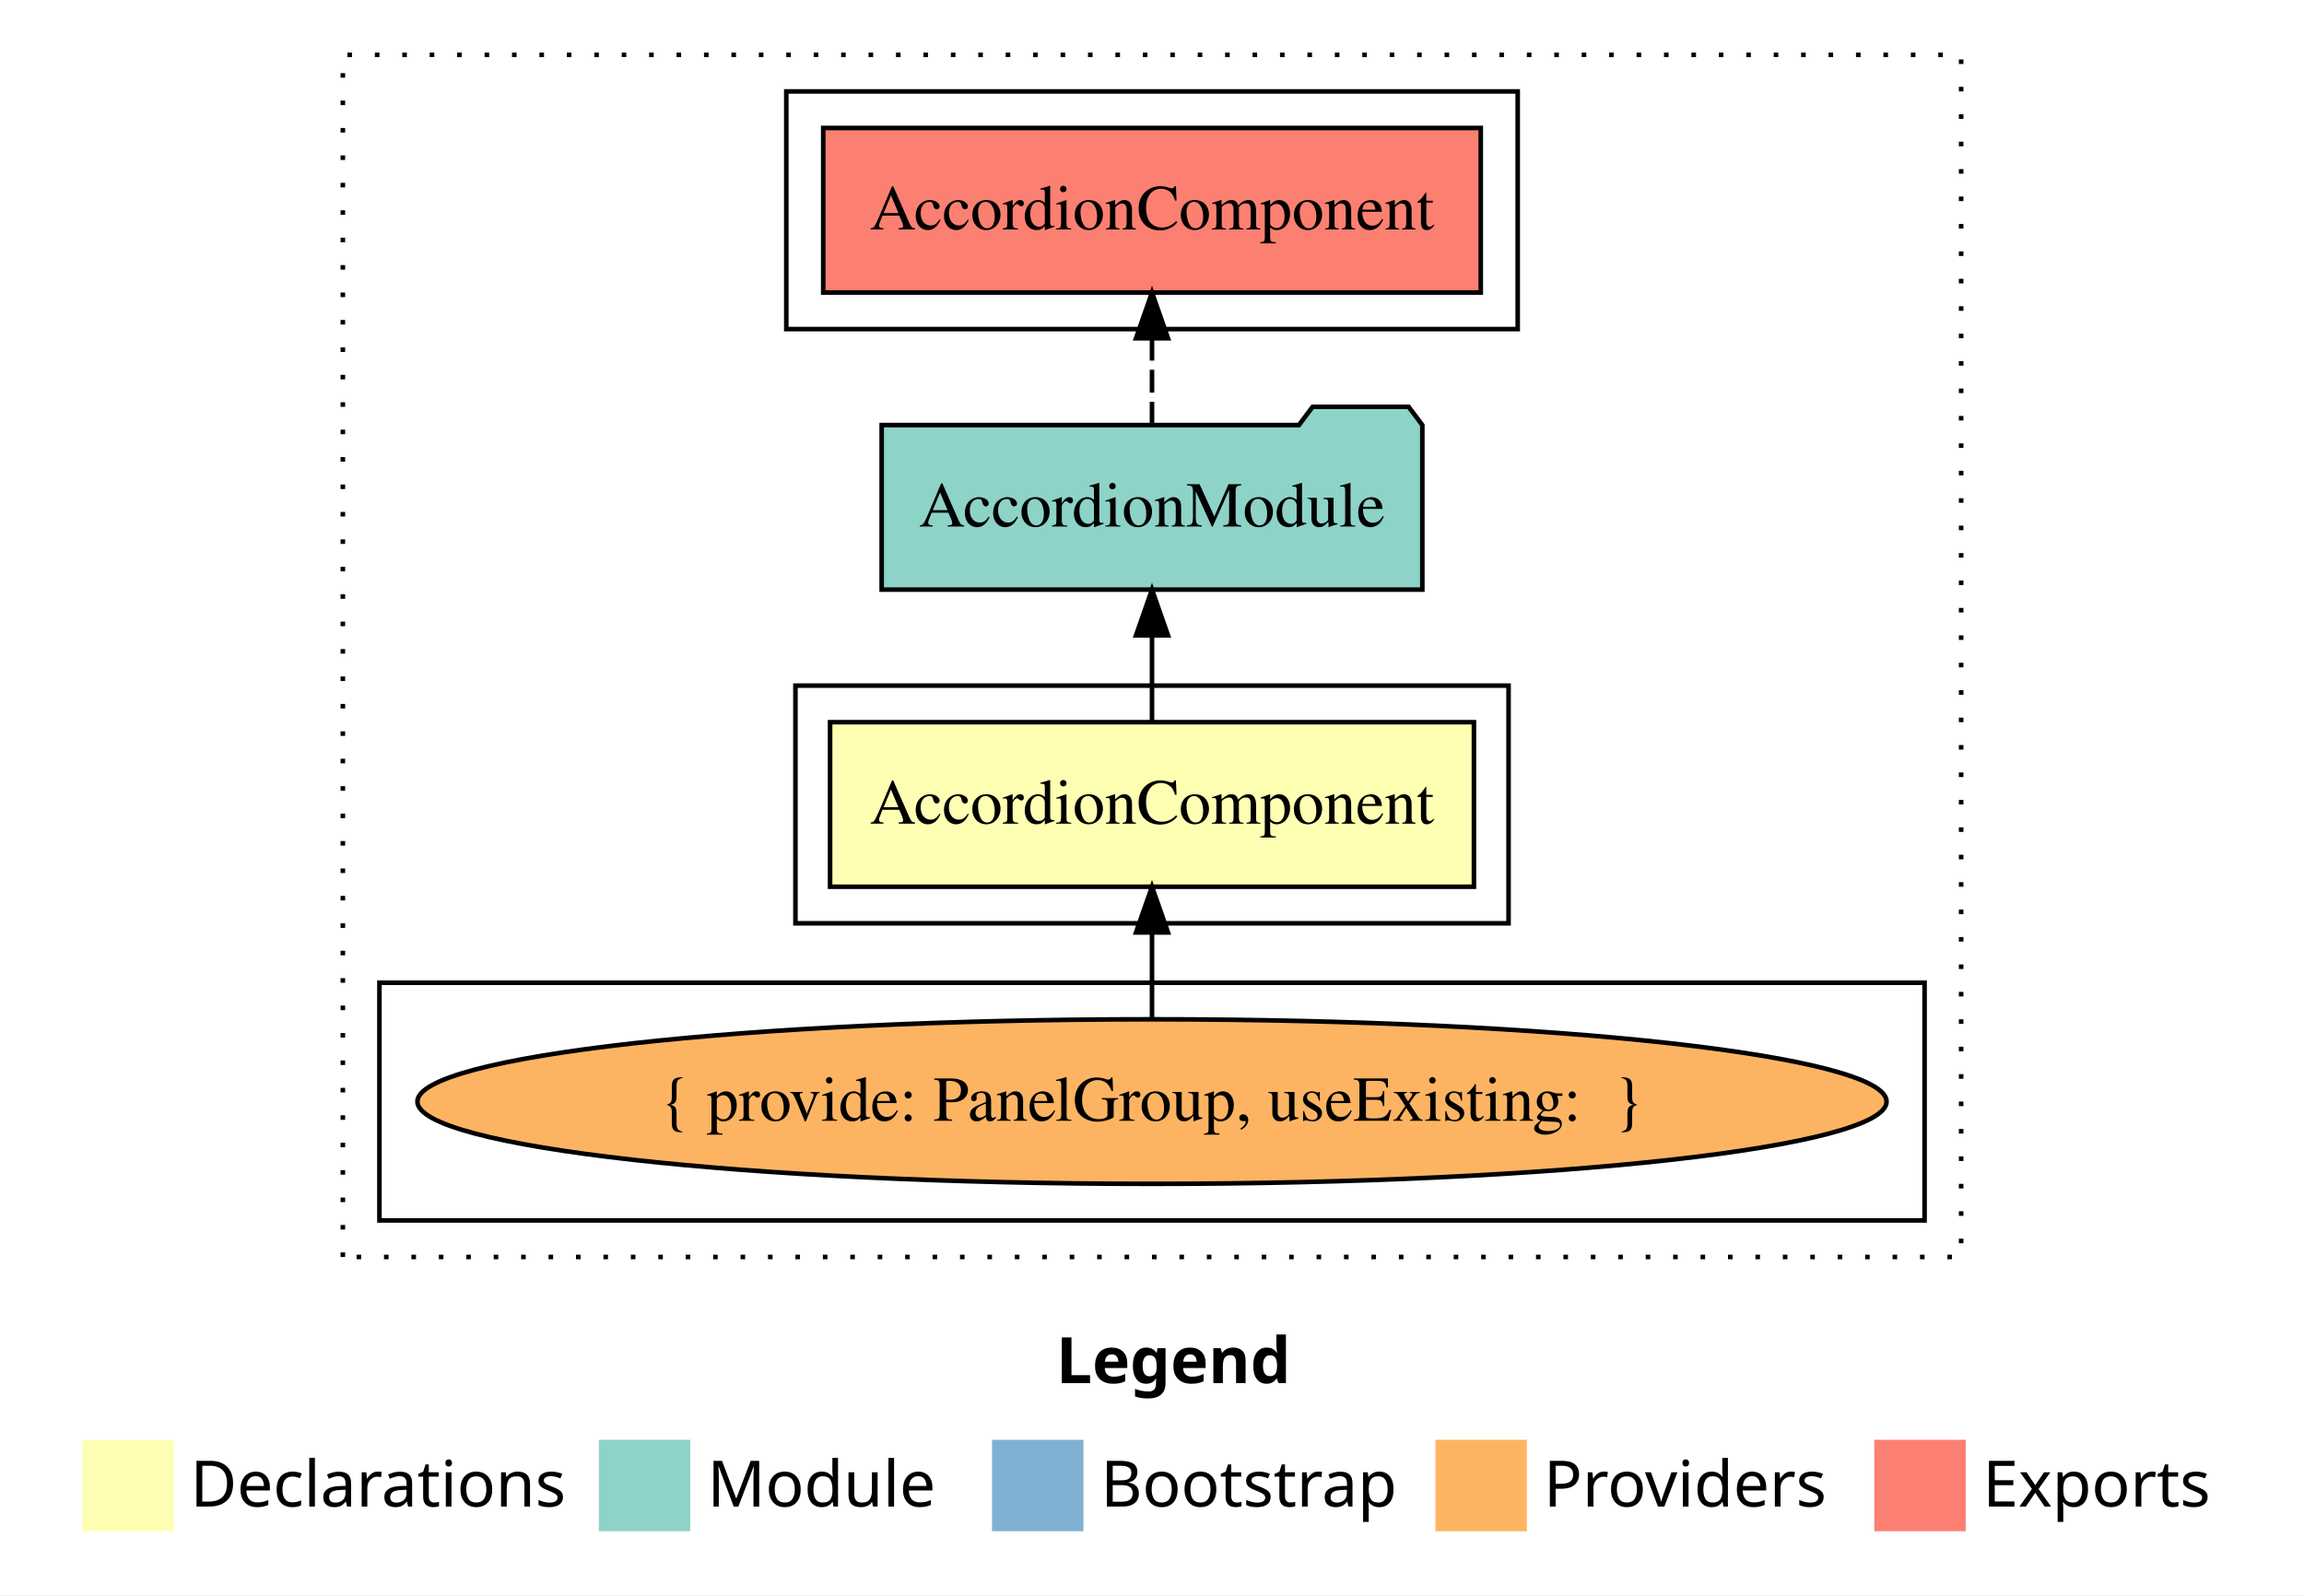
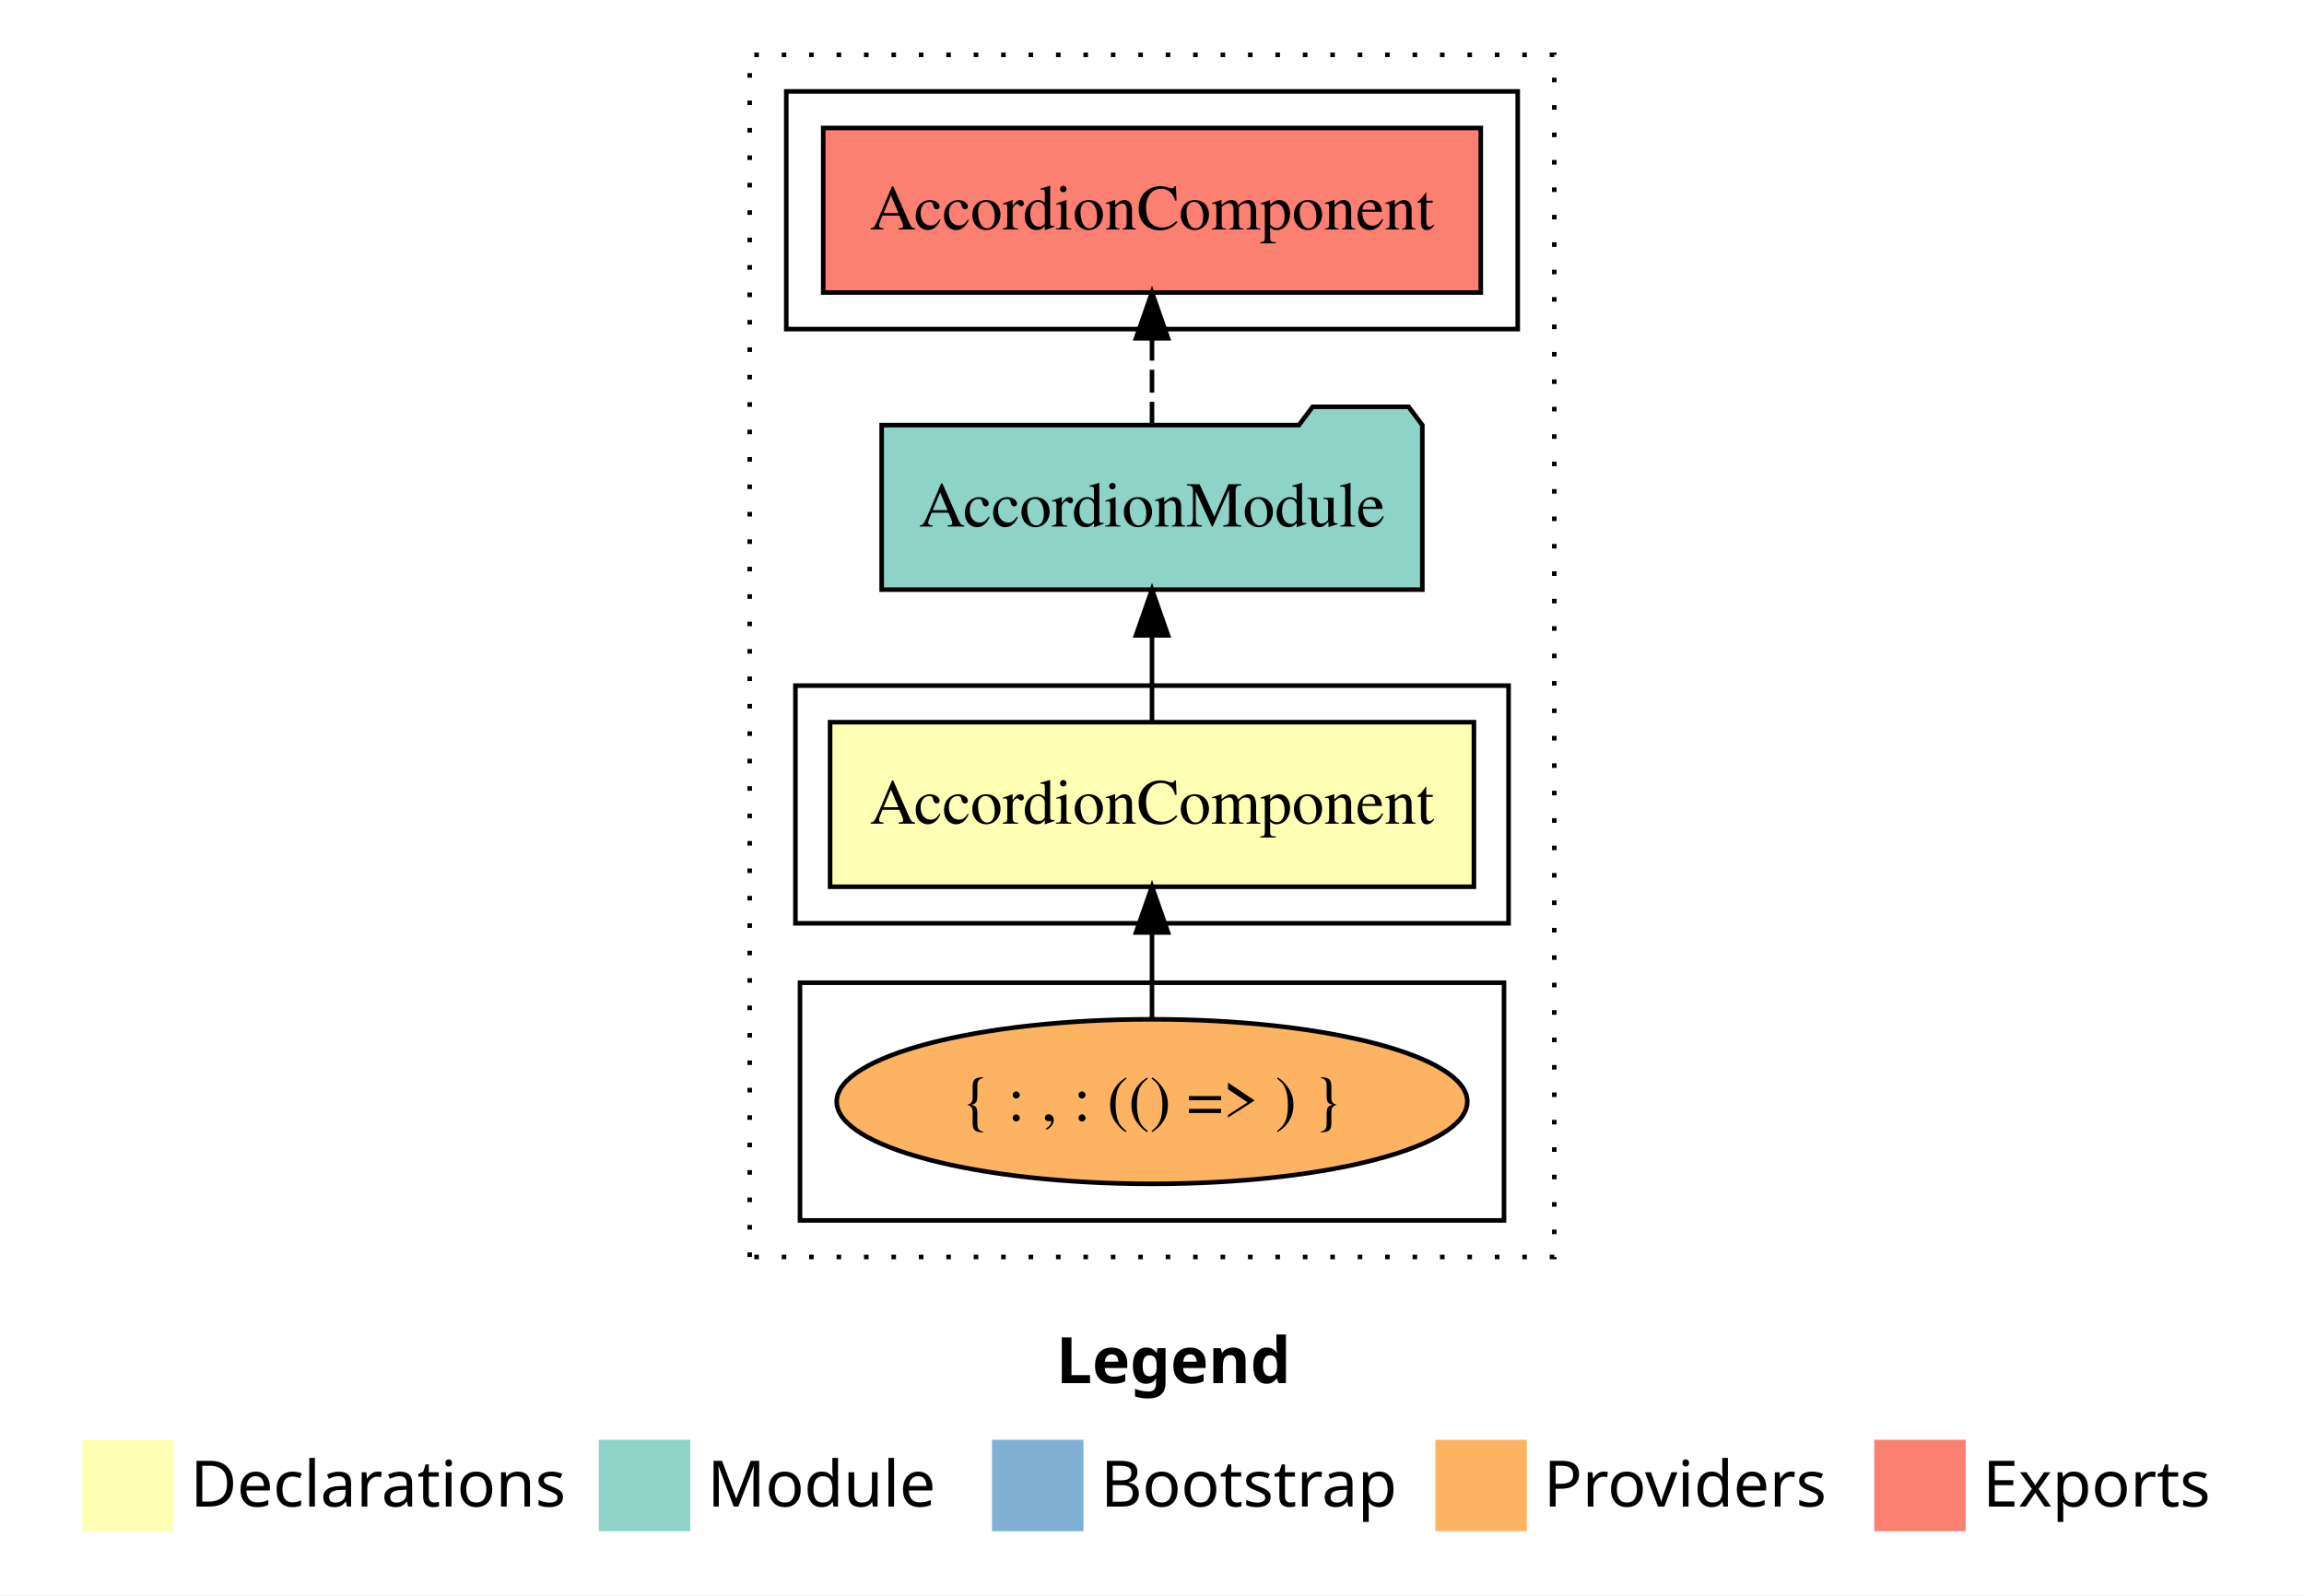
<svg xmlns="http://www.w3.org/2000/svg" width="504pt" height="349pt" viewBox="0.00 0.00 504.00 349.00">
  <g id="graph0" class="graph" transform="scale(1 1) rotate(0) translate(4 345)">
    <polygon fill="#ffffff" stroke="transparent" points="-4,4 -4,-345 500,-345 500,4 -4,4" />
    <text text-anchor="start" x="227.009" y="-42.4" font-family="sans-serif" font-weight="bold" font-size="14.00" fill="#000000">Legend</text>
    <polygon fill="#ffffb3" stroke="transparent" points="14,-10 14,-30 34,-30 34,-10 14,-10" />
    <text text-anchor="start" x="37.629" y="-15.4" font-family="sans-serif" font-size="14.00" fill="#000000">  Declarations</text>
    <polygon fill="#8dd3c7" stroke="transparent" points="127,-10 127,-30 147,-30 147,-10 127,-10" />
    <text text-anchor="start" x="150.725" y="-15.4" font-family="sans-serif" font-size="14.00" fill="#000000">  Module</text>
    <polygon fill="#80b1d3" stroke="transparent" points="213,-10 213,-30 233,-30 233,-10 213,-10" />
    <text text-anchor="start" x="236.781" y="-15.4" font-family="sans-serif" font-size="14.00" fill="#000000">  Bootstrap</text>
    <polygon fill="#fdb462" stroke="transparent" points="310,-10 310,-30 330,-30 330,-10 310,-10" />
    <text text-anchor="start" x="333.673" y="-15.4" font-family="sans-serif" font-size="14.00" fill="#000000">  Providers</text>
    <polygon fill="#fb8072" stroke="transparent" points="406,-10 406,-30 426,-30 426,-10 406,-10" />
    <text text-anchor="start" x="429.726" y="-15.4" font-family="sans-serif" font-size="14.00" fill="#000000">  Exports</text>
    <g id="clust1" class="cluster">
-       <polygon fill="none" stroke="#000000" stroke-dasharray="1,5" points="71,-70 71,-333 425,-333 425,-70 71,-70" />
+       <polygon fill="none" stroke="#000000" stroke-dasharray="1,5" points="160,-70 160,-333 336,-333 336,-70 160,-70" />
    </g>
    <g id="clust2" class="cluster">
      <polygon fill="none" stroke="#000000" points="170,-143 170,-195 326,-195 326,-143 170,-143" />
    </g>
    <g id="clust3" class="cluster">
-       <polygon fill="none" stroke="#000000" points="79,-78 79,-130 417,-130 417,-78 79,-78" />
+       <polygon fill="none" stroke="#000000" points="171,-78 171,-130 325,-130 325,-78 171,-78" />
    </g>
    <g id="clust5" class="cluster">
      <polygon fill="none" stroke="#000000" points="168,-273 168,-325 328,-325 328,-273 168,-273" />
    </g>
    <g id="node1" class="node">
      <polygon fill="#ffffb3" stroke="#000000" points="318.42,-187 177.58,-187 177.58,-151 318.42,-151 318.42,-187" />
      <text text-anchor="middle" x="248" y="-164.8" font-family="Times,serif" font-size="14.00" fill="#000000">AccordionComponent</text>
    </g>
    <g id="node2" class="node">
      <polygon fill="#8dd3c7" stroke="#000000" points="307.137,-252 304.137,-256 283.137,-256 280.137,-252 188.863,-252 188.863,-216 307.137,-216 307.137,-252" />
      <text text-anchor="middle" x="248" y="-229.8" font-family="Times,serif" font-size="14.00" fill="#000000">AccordionModule</text>
    </g>
    <g id="edge1" class="edge">
      <path fill="none" stroke="#000000" d="M248,-187.106C248,-187.106 248,-205.991 248,-205.991" />
      <polygon fill="#000000" stroke="#000000" points="244.5,-205.991 248,-215.991 251.5,-205.991 244.5,-205.991" />
    </g>
    <g id="node4" class="node">
      <polygon fill="#fb8072" stroke="#000000" points="319.919,-317 176.081,-317 176.081,-281 319.919,-281 319.919,-317" />
      <text text-anchor="middle" x="248" y="-294.8" font-family="Times,serif" font-size="14.00" fill="#000000">AccordionComponent </text>
    </g>
    <g id="edge3" class="edge">
      <path fill="none" stroke="#000000" stroke-dasharray="5,2" d="M248,-252.106C248,-252.106 248,-270.991 248,-270.991" />
      <polygon fill="#000000" stroke="#000000" points="244.5,-270.991 248,-280.991 251.5,-270.991 244.5,-270.991" />
    </g>
    <g id="node3" class="node">
-       <ellipse fill="#fdb462" stroke="#000000" cx="248" cy="-104" rx="160.69" ry="18" />
-       <text text-anchor="middle" x="248" y="-99.8" font-family="Times,serif" font-size="14.00" fill="#000000">{ provide: PanelGroup, useExisting:  }</text>
+       <ellipse fill="#fdb462" stroke="#000000" cx="248" cy="-104" rx="68.974" ry="18" />
+       <text text-anchor="middle" x="248" y="-99.8" font-family="Times,serif" font-size="14.00" fill="#000000">{ : , : (() =&gt; ) }</text>
    </g>
    <g id="edge2" class="edge">
      <path fill="none" stroke="#000000" d="M248,-122.106C248,-122.106 248,-140.991 248,-140.991" />
      <polygon fill="#000000" stroke="#000000" points="244.5,-140.991 248,-150.991 251.5,-140.991 244.5,-140.991" />
    </g>
  </g>
</svg>
